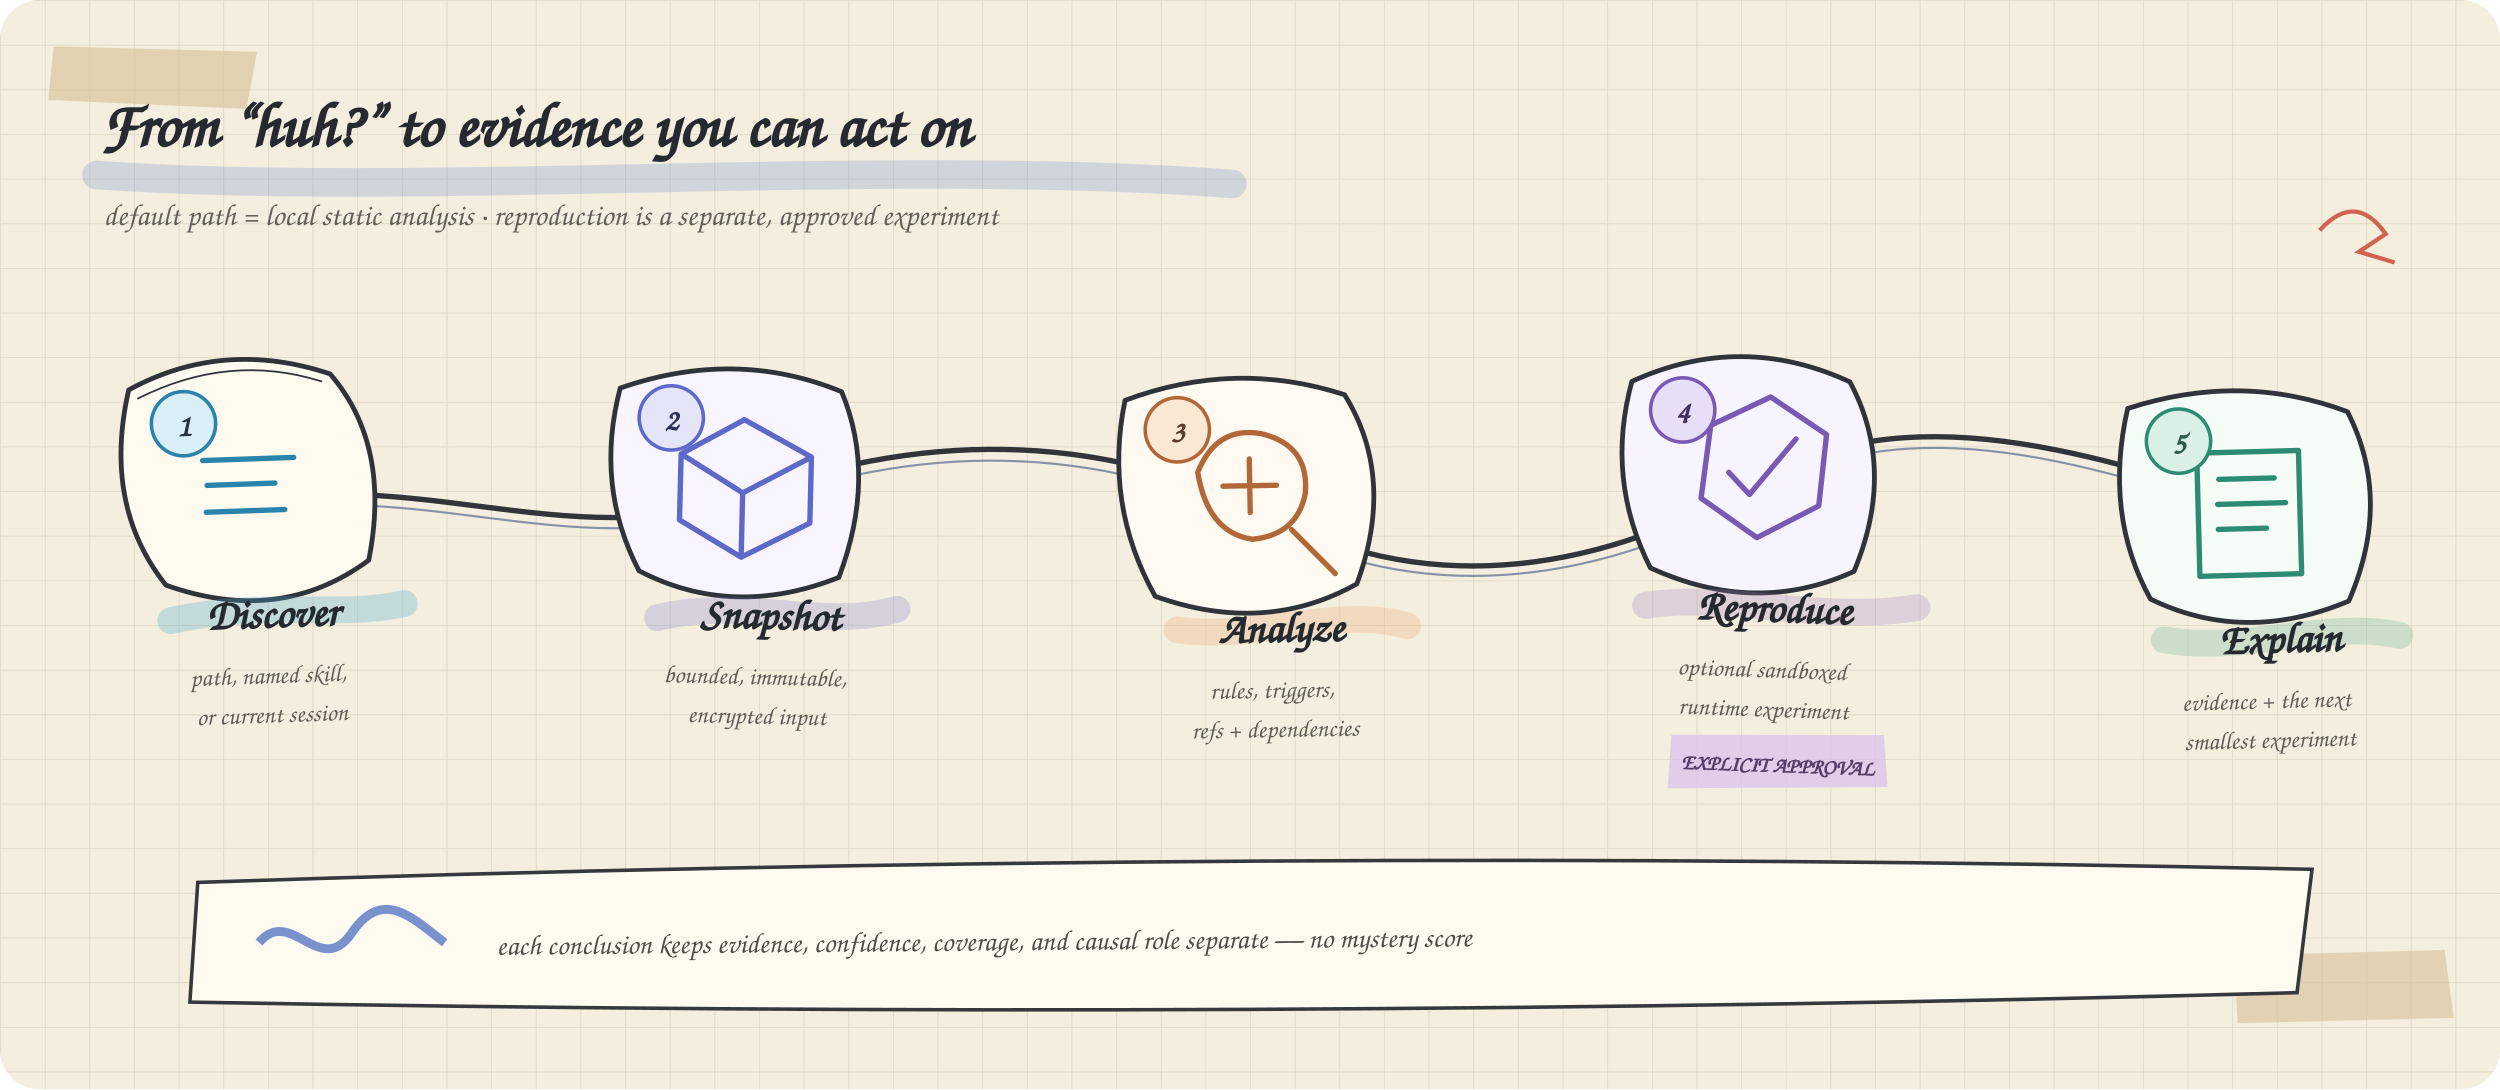
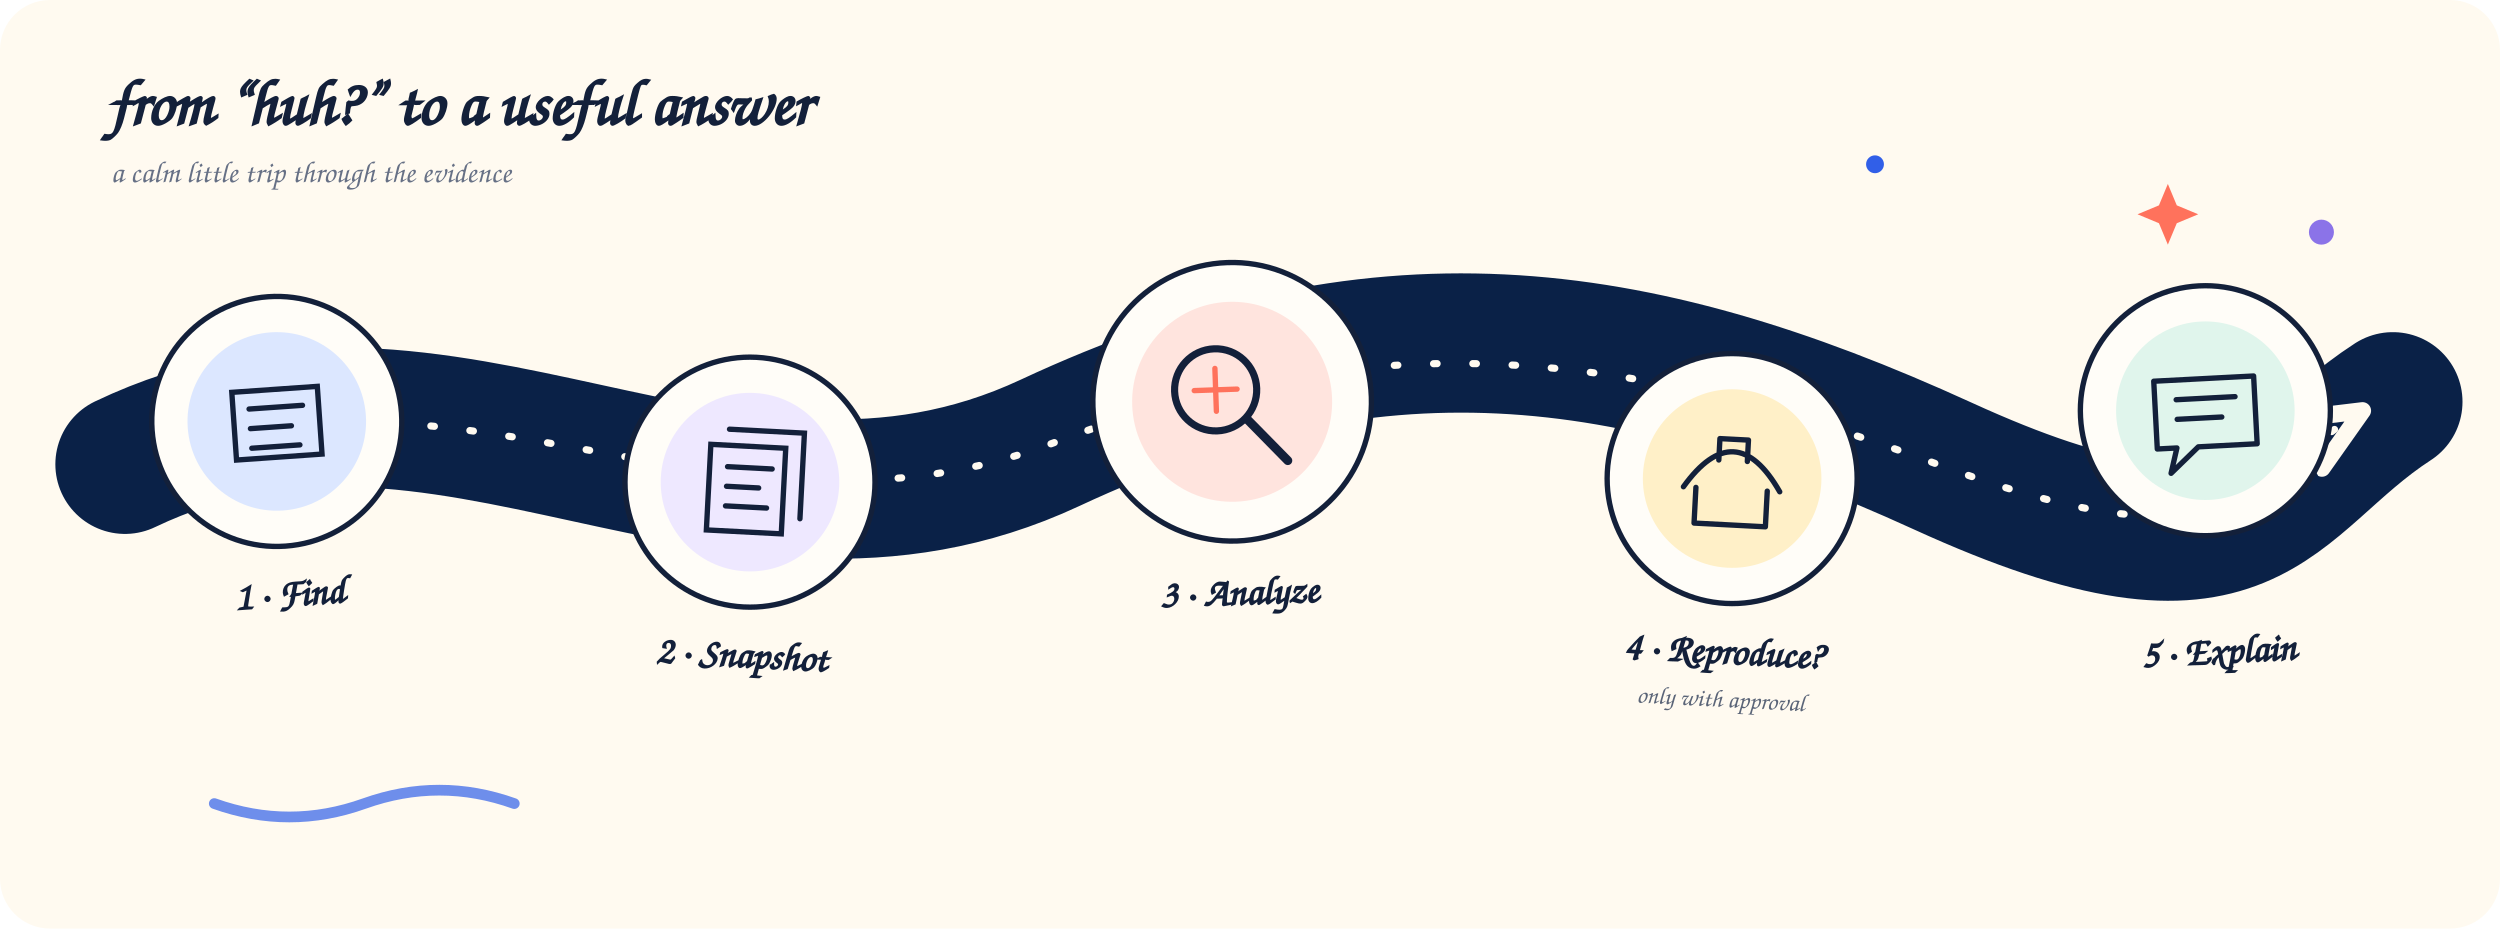
- <svg xmlns="http://www.w3.org/2000/svg" width="1400" height="610" viewBox="0 0 1400 610" role="img" aria-labelledby="title desc">
+ <svg xmlns="http://www.w3.org/2000/svg" width="1400" height="520" viewBox="0 0 1400 520" role="img" aria-labelledby="title desc">
  <defs>
-     <pattern id="grid" width="25" height="25" patternUnits="userSpaceOnUse">
-       <path d="M25 0H0V25" fill="none" stroke="#b9ad94" stroke-width="1" opacity=".32" />
-     </pattern>
-     <marker id="scribbleArrow" markerWidth="12" markerHeight="12" refX="9" refY="4" orient="auto">
-       <path d="M0 0 L10 4 L1 9" fill="none" stroke="#31343a" stroke-width="2" stroke-linecap="round" stroke-linejoin="round" />
+     <marker id="arrow" markerWidth="12" markerHeight="12" refX="10" refY="5" orient="auto">
+       <path d="M1 1l9 4-9 4" fill="none" stroke="#fffaf0" stroke-width="2.4" stroke-linecap="round" stroke-linejoin="round" />
    </marker>
+     <style>.hand{font-family:"Comic Sans MS","Segoe Print",cursive}.ink{fill:#13203a}.step{font-size:22px;font-weight:700}.tiny{font-size:14px;fill:#5a6477}.orbit{fill:#fffdf8;stroke:#13203a;stroke-width:3}</style>
  </defs>
-   <rect width="1400" height="610" rx="22" fill="#f4eedf" />
-   <rect width="1400" height="610" rx="22" fill="url(#grid)" />
-   <path d="M30 26 l114 3 -6 32 -111 -5z" fill="#d8c298" opacity=".65" />
-   <path d="M1251 535 l118 -3 5 38 -121 3z" fill="#d9c59e" opacity=".68" />
-   <text x="56" y="82" fill="#262a30" font-family="Segoe Print, Comic Sans MS, Bradley Hand, cursive" font-size="35" font-weight="700">From “huh?” to evidence you can act on</text>
-   <path d="M54 98 C240 111 488 88 690 103" fill="none" stroke="#5277cf" stroke-width="16" opacity=".22" stroke-linecap="round" />
-   <text x="58" y="126" fill="#625f58" font-family="Segoe Print, Comic Sans MS, Bradley Hand, cursive" font-size="17">default path = local static analysis  ·  reproduction is a separate, approved experiment</text>
-   <path d="M113 288 C223 253 317 315 420 277 S625 244 714 290 S900 319 983 270 S1170 251 1284 291" fill="none" stroke="#31343a" stroke-width="3" marker-end="url(#scribbleArrow)" stroke-linecap="round" />
-   <path d="M114 294 C223 259 319 321 421 283 S625 251 713 296 S902 325 985 276 S1170 258 1282 297" fill="none" stroke="#566b8f" stroke-width="1.2" opacity=".7" />
-   <g font-family="Segoe Print, Comic Sans MS, Bradley Hand, cursive" text-anchor="middle" stroke-linecap="round" stroke-linejoin="round">
-     <g transform="translate(140 272) rotate(-2)">
-       <path d="M-66-56 Q-12-83 47-61 Q80-20 65 44 Q14 79-49 54 Q-83 8-66-56z" fill="#fffaf0" stroke="#30343a" stroke-width="2.7" />
-       <path d="M-61-51 Q-9-75 42-57" fill="none" stroke="#30343a" stroke-width="1" />
-       <path d="M-26-15 h51 M-24-1 h38 M-25 14 h44" stroke="#2a83aa" stroke-width="3" />
-       <circle cx="-36" cy="-36" r="18" fill="#d9eef5" stroke="#2a83aa" stroke-width="2" />
-       <text x="-36" y="-29" fill="#27313b" font-size="17" font-weight="700">1</text>
-       <path d="M-47 74 C8 64 45 76 84 69" stroke="#46a7ce" stroke-width="15" opacity=".28" />
-       <text x="10" y="80" fill="#252a31" font-size="24" font-weight="700">Discover</text>
-       <text x="8" y="111" fill="#5f5b55" font-size="14">
-         <tspan x="8">path, named skill,</tspan>
-         <tspan x="8" dy="22">or current session</tspan>
-       </text>
-     </g>
-     <g transform="translate(415 272) rotate(1.4)">
-       <path d="M-69-53 Q-5-77 55-54 Q76-7 56 50 Q-3 75-56 49 Q-82 2-69-53z" fill="#f8f5ff" stroke="#30343a" stroke-width="2.7" />
-       <path d="M-34-17 l35-20 38 20 -38 21z M-34-17 v37 l35 20 38-20 v-37 M1 4 v36" fill="none" stroke="#5d68c8" stroke-width="3" />
-       <circle cx="-40" cy="-37" r="18" fill="#e5e5fa" stroke="#5d68c8" stroke-width="2" />
-       <text x="-40" y="-30" fill="#2d3154" font-size="17" font-weight="700">2</text>
-       <path d="M-45 75 C5 62 48 80 89 67" stroke="#766fd0" stroke-width="15" opacity=".24" />
-       <text x="18" y="80" fill="#252a31" font-size="24" font-weight="700">Snapshot</text>
-       <text x="12" y="111" fill="#5f5b55" font-size="14">
-         <tspan x="12">bounded, immutable,</tspan>
-         <tspan x="12" dy="22">encrypted input</tspan>
-       </text>
-     </g>
-     <g transform="translate(700 280) rotate(-1)">
-       <path d="M-69-57 Q-7-79 54-58 Q82-11 59 48 Q7 76-54 53 Q-82 1-69-57z" fill="#fffaf1" stroke="#30343a" stroke-width="2.7" />
-       <path d="M-29-16 q11-26 36-21 q27 7 24 34 q-5 23-30 25 q-25-4-30-38z M23 17 l24 25 M-15-8 h30 M0-23 v30" fill="none" stroke="#b16738" stroke-width="3" />
-       <circle cx="-40" cy="-40" r="18" fill="#fae8d5" stroke="#b16738" stroke-width="2" />
-       <text x="-40" y="-33" fill="#5b3b2b" font-size="17" font-weight="700">3</text>
-       <path d="M-42 72 C2 79 49 60 87 72" stroke="#e8a267" stroke-width="15" opacity=".27" />
-       <text x="16" y="80" fill="#252a31" font-size="24" font-weight="700">Analyze</text>
-       <text x="12" y="111" fill="#5f5b55" font-size="14">
-         <tspan x="12">rules, triggers,</tspan>
-         <tspan x="12" dy="22">refs + dependencies</tspan>
-       </text>
-     </g>
-     <g transform="translate(982 268) rotate(2)">
-       <path d="M-70-52 Q-10-82 52-56 Q80-8 58 50 Q4 77-56 52 Q-83 3-70-52z" fill="#f7f3ff" stroke="#30343a" stroke-width="2.7" />
-       <path d="M-25-29 l33-17 32 20 -3 40 -34 19 -32-21z M-14-3 l12 12 25-32" fill="none" stroke="#7859b4" stroke-width="3" />
-       <circle cx="-41" cy="-37" r="18" fill="#e9def7" stroke="#7859b4" stroke-width="2" />
-       <text x="-41" y="-30" fill="#44305f" font-size="17" font-weight="700">4</text>
-       <path d="M-58 73 C-8 64 38 80 94 69" stroke="#9a79c5" stroke-width="15" opacity=".25" />
-       <text x="14" y="80" fill="#252a31" font-size="24" font-weight="700">Reproduce</text>
-       <text x="10" y="111" fill="#5f5b55" font-size="14">
-         <tspan x="10">optional sandboxed</tspan>
-         <tspan x="10" dy="22">runtime experiment</tspan>
-       </text>
-       <path d="M-41 145 l119 -4 3 29 -123 5z" fill="#d8c1ed" opacity=".72" />
-       <text x="19" y="164" fill="#544067" font-size="12" font-weight="700">EXPLICIT APPROVAL</text>
-     </g>
-     <g transform="translate(1260 286) rotate(-1.5)">
-       <path d="M-67-59 Q-3-78 56-54 Q80-4 54 52 Q-5 75-57 48 Q-82 0-67-59z" fill="#f5fbf6" stroke="#30343a" stroke-width="2.7" />
-       <path d="M-29-33 h57 v69 h-57z M-17-18 h31 M-18-4 h38 M-18 10 h27" fill="none" stroke="#2c8b70" stroke-width="3" />
-       <circle cx="-39" cy="-40" r="18" fill="#daf0e7" stroke="#2c8b70" stroke-width="2" />
-       <text x="-39" y="-33" fill="#2e594c" font-size="17" font-weight="700">5</text>
-       <path d="M-50 71 C-5 80 42 62 82 72" stroke="#5caf93" stroke-width="15" opacity=".26" />
-       <text x="15" y="80" fill="#252a31" font-size="24" font-weight="700">Explain</text>
-       <text x="8" y="111" fill="#5f5b55" font-size="14">
-         <tspan x="8">evidence + the next</tspan>
-         <tspan x="8" dy="22">smallest experiment</tspan>
-       </text>
-     </g>
+   <rect width="1400" height="520" rx="28" fill="#fffaf0" />
+   <text x="60" y="70" class="ink hand" font-size="36" font-weight="700">from “huh?” to a useful answer</text>
+   <text x="62" y="102" class="hand" font-size="17" fill="#667085">a calm little trip through the evidence</text>
+   <path d="M70 260 C250 174 406 333 588 248 S913 181 1088 261 1269 271 1340 225" fill="none" stroke="#0a2147" stroke-width="78" stroke-linecap="round" />
+   <path d="M90 257 C255 189 409 317 590 248 S913 196 1085 260 1261 267 1323 230" fill="none" stroke="#fffaf0" stroke-width="4" stroke-linecap="round" stroke-dasharray="2 20" marker-end="url(#arrow)" />
+   <path d="M1214 103l5 12 12 5-12 5-5 12-5-12-12-5 12-5z" fill="#ff725c" />
+   <circle cx="1300" cy="130" r="7" fill="#8b73e8" />
+   <circle cx="1050" cy="92" r="5" fill="#315fe8" />
+   <g transform="translate(155 236) rotate(-4)">
+     <circle r="70" class="orbit" />
+     <circle r="50" fill="#dce7ff" />
+     <path d="M-24-18h48v38h-48zM-15-8h30M-15 3h23M-15 14h27" fill="none" stroke="#13203a" stroke-width="3" stroke-linecap="round" />
+     <text x="0" y="104" text-anchor="middle" class="ink hand step">1 · Find</text>
  </g>
-   <g transform="rotate(-.5 700 520)" font-family="Segoe Print, Comic Sans MS, Bradley Hand, cursive">
-     <path d="M111 489 Q703 474 1295 492 L1286 561 Q700 572 106 556 Z" fill="#fffaf0" stroke="#35383d" stroke-width="2" />
-     <path d="M145 523 C163 502 179 544 197 518 S232 511 249 524" fill="none" stroke="#496fc0" stroke-width="5" opacity=".75" />
-     <text x="278" y="531" fill="#4f4c47" font-size="16">each conclusion keeps evidence, confidence, coverage, and causal role separate — no mystery score</text>
+   <g transform="translate(420 270) rotate(3)">
+     <circle r="70" class="orbit" />
+     <circle r="50" fill="#eee8ff" />
+     <path d="M-23-20h42v48h-42zM-13-29h42v48M-13-8h25M-13 3h18M-13 14h23" fill="none" stroke="#13203a" stroke-width="3" stroke-linecap="round" />
+     <text x="0" y="104" text-anchor="middle" class="ink hand step">2 · Snapshot</text>
  </g>
-   <path d="M1299 129 q20-22 37 2 l-15 10 20 6" fill="none" stroke="#d06450" stroke-width="2.4" />
+   <g transform="translate(690 225) rotate(-2)">
+     <circle r="78" class="orbit" />
+     <circle r="56" fill="#ffe4de" />
+     <circle cx="-9" cy="-7" r="23" fill="none" stroke="#13203a" stroke-width="4" />
+     <path d="M8 10l22 24" stroke="#13203a" stroke-width="5" stroke-linecap="round" />
+     <path d="M-21-7h24M-9-19v24" stroke="#ff725c" stroke-width="3" stroke-linecap="round" />
+     <text x="0" y="114" text-anchor="middle" class="ink hand step">3 · Analyze</text>
+   </g>
+   <g transform="translate(970 268) rotate(3)">
+     <circle r="70" class="orbit" />
+     <circle r="50" fill="#fff0c8" />
+     <path d="M-27 6q27-42 54 0M-20 6v20h40V6M-8-10v-12h16v12" fill="none" stroke="#13203a" stroke-width="3" stroke-linecap="round" stroke-linejoin="round" />
+     <text x="0" y="104" text-anchor="middle" class="ink hand step">4 · Reproduce?</text>
+     <text x="0" y="128" text-anchor="middle" class="hand tiny">only with approval</text>
+   </g>
+   <g transform="translate(1235 230) rotate(-3)">
+     <circle r="70" class="orbit" />
+     <circle r="50" fill="#e0f5ec" />
+     <path d="M-28-18h56v38h-33l-16 14 4-14h-11zM-16-7h33M-16 4h25" fill="none" stroke="#13203a" stroke-width="3" stroke-linecap="round" stroke-linejoin="round" />
+     <text x="0" y="142" text-anchor="middle" class="ink hand step">5 · Explain</text>
+   </g>
+   <path d="M120 450q42 15 84 0t84 0" fill="none" stroke="#315fe8" stroke-width="6" stroke-linecap="round" opacity=".7" />
</svg>
